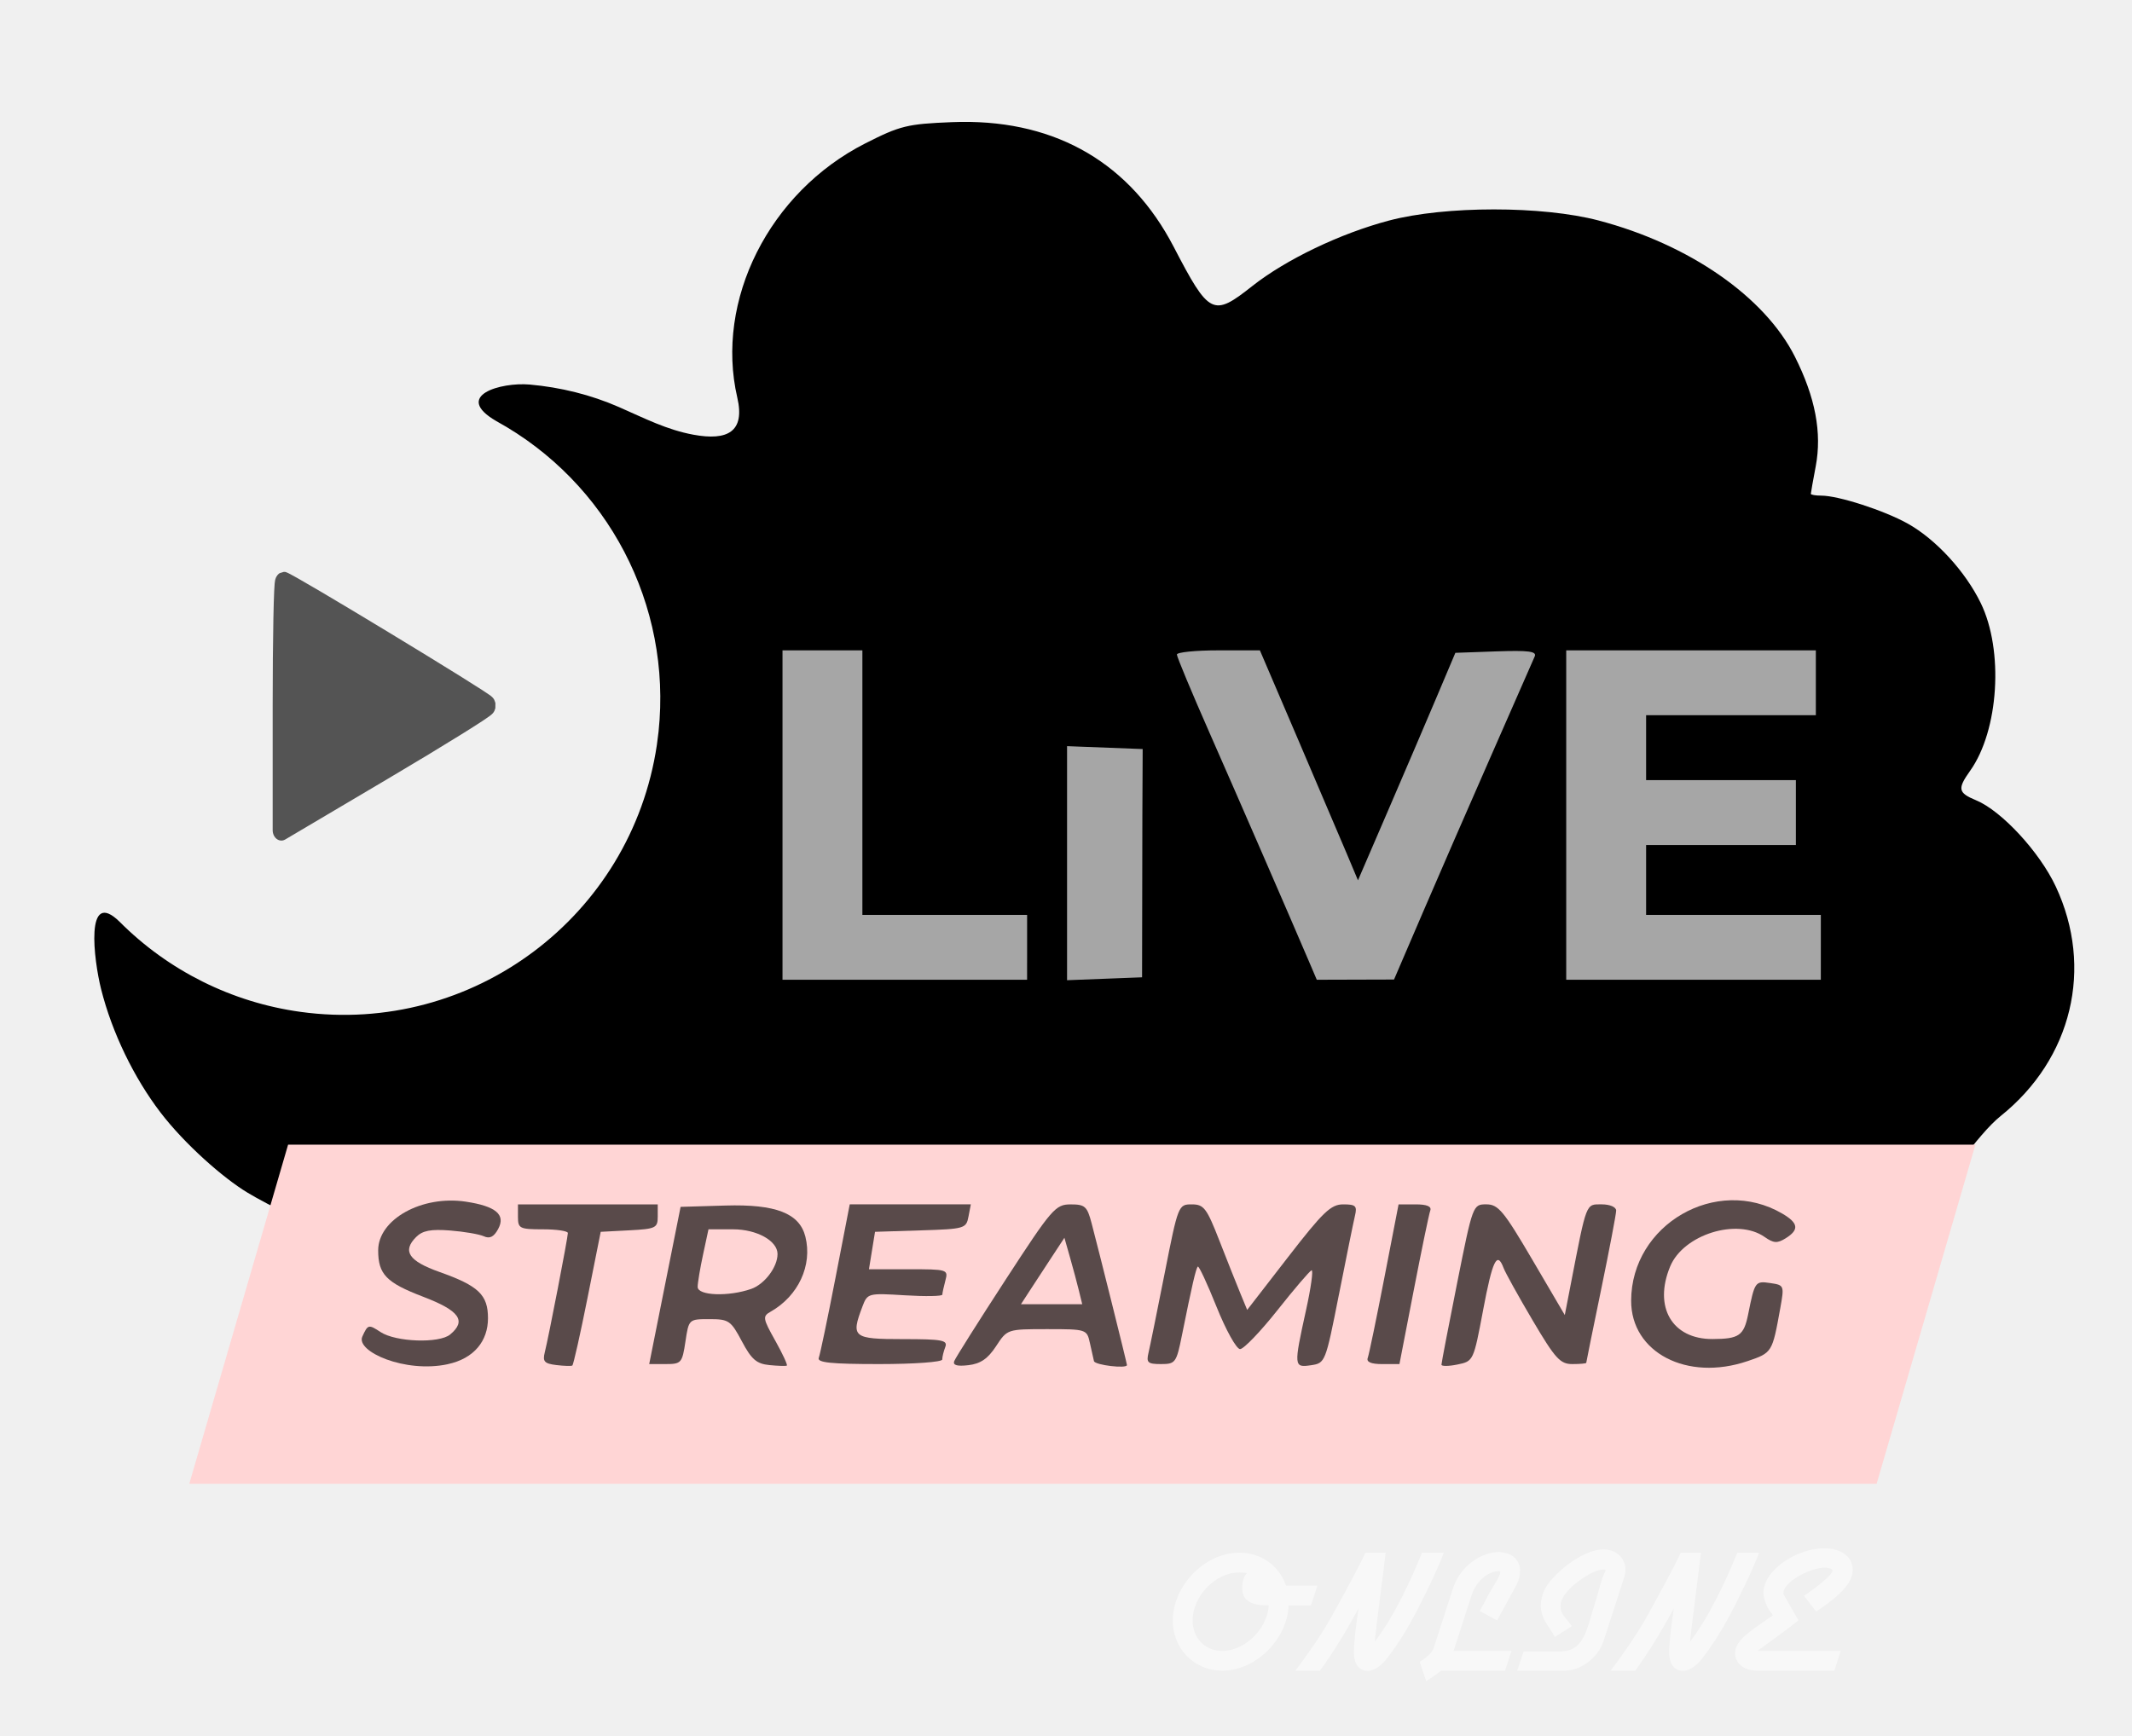
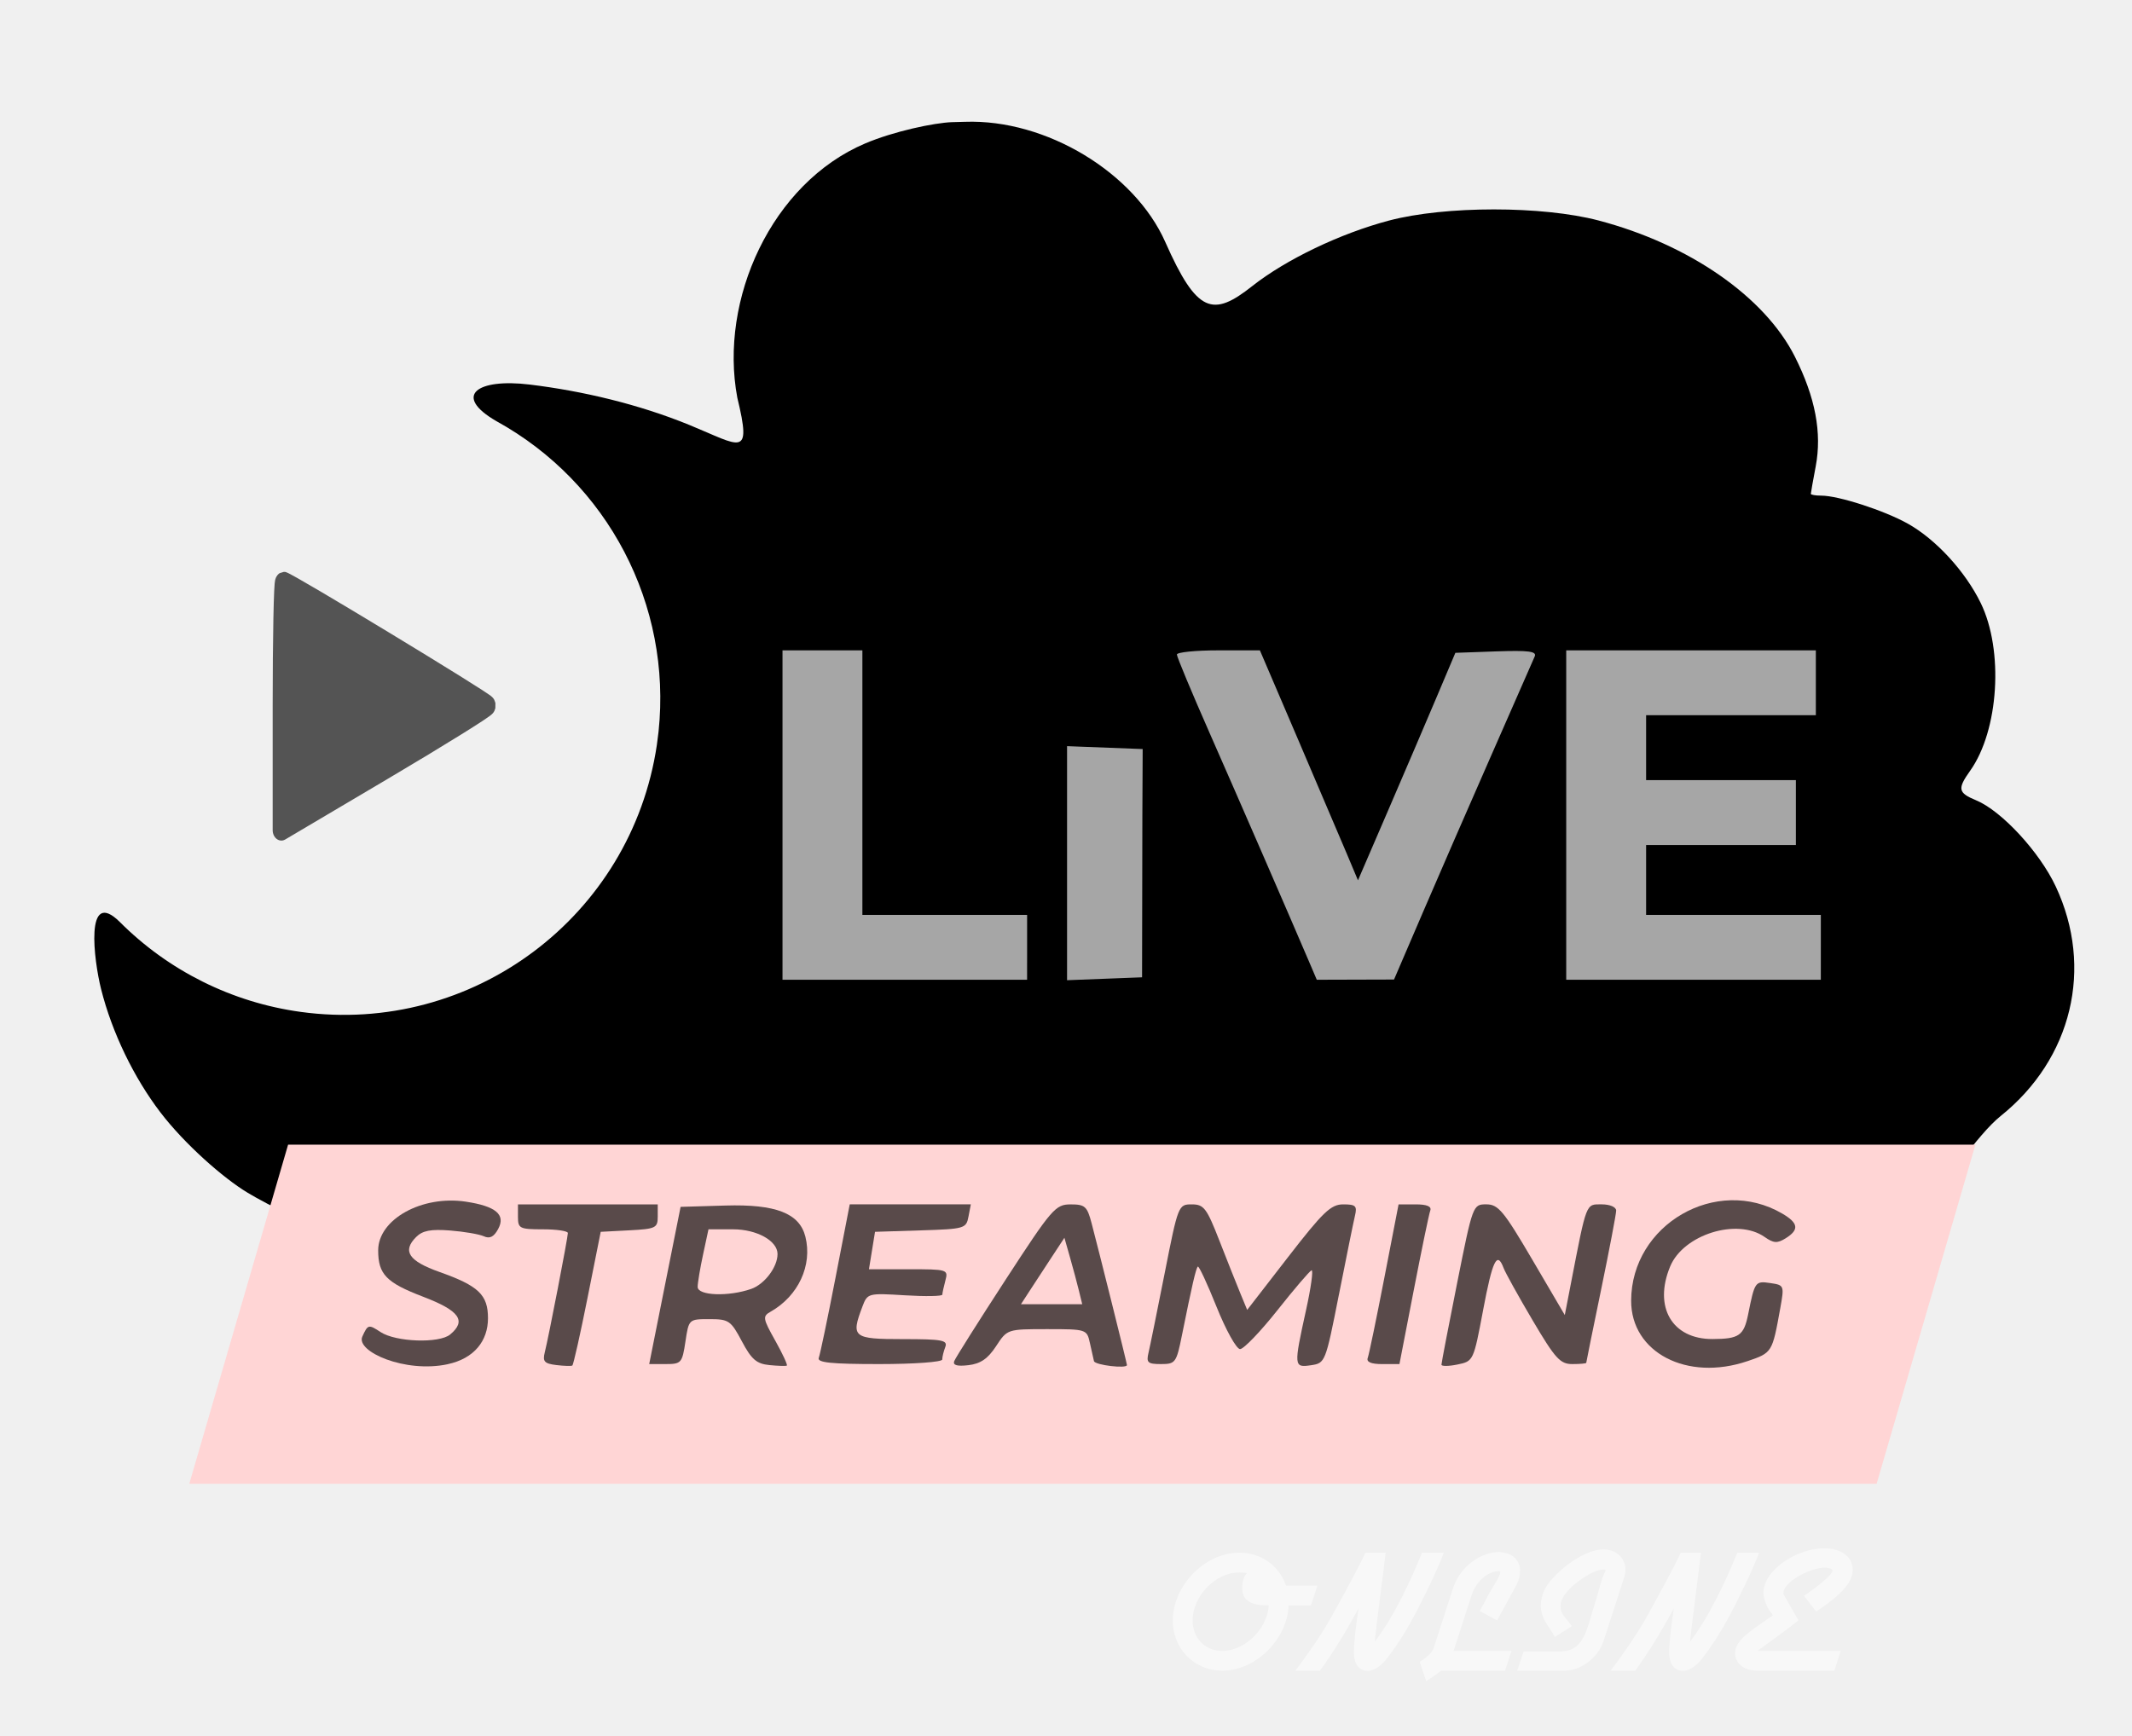
<svg xmlns="http://www.w3.org/2000/svg" width="113mm" height="92mm" viewBox="0 0 113 92" version="1.1" id="svg8">
  <defs id="defs2">
    <rect x="13.87" y="89.639" width="117.378" height="21.318" id="rect1138" />
    <rect x="25.258" y="-21.708" width="59.254" height="13.926" id="rect843" />
    <rect x="3.627" y="4.836" width="83.126" height="15.114" id="rect844" />
    <rect x="-11.374" y="-19.905" width="70.831" height="18.742" id="rect19" />
    <rect x="1.59" y="6.68" width="75.229" height="25.606" id="rect17" />
    <rect x="27.038" y="-42.624" width="99.881" height="34.672" id="rect850" />
    <rect x="3.599" y="7.423" width="94.243" height="34.413" id="rect835" />
  </defs>
  <g id="layer6">
-     <path id="path861" style="display:inline;fill:#000000;stroke:none;stroke-width:3.78;stroke-opacity:1" d="m 192.588,24.424 c -0.62,0.007 -1.245,0.024 -1.875,0.049 -8.971,0.36 -10.388,0.708 -17.389,4.262 -19.221,9.756 -30.143,31.467 -25.625,50.939 1.583,6.821 -1.938,8.693 -8.815,7.418 -5.295,-0.982 -9.649,-3.229 -14.885,-5.529 -5.632,-2.474 -11.755,-3.974 -17.892,-4.516 -5.716,-0.505 -15.51,2.213 -6.671,7.33 22.36,12.303 35.164,36.813 32.49,62.193 l -0.342,2.693 c -5.118,34.373 -36.951,58.221 -71.377,53.473 -13.731,-1.894 -26.464,-8.236 -36.248,-18.055 -7.017,-6.887 -5.155,7.716 -3.711,13.478 2.212,8.824 6.653,17.86 11.877,24.701 4.876,6.387 12.618,13.178 17.417,16.072 4.419,2.665 13.349,7.034 17.334,8.004 103.492,25.2 309.421,6.862 315.282,-0.439 7.739,-9.641 13.999,-19.193 18.637,-22.912 14.287,-11.459 18.652,-29.66 11.023,-45.961 -3.239,-6.922 -10.853,-15.165 -15.963,-17.281 -3.615,-1.497 -3.776,-2.287 -1.197,-5.908 5.754,-8.081 6.765,-24.129 2.119,-33.633 -3.107,-6.356 -8.986,-12.749 -14.621,-15.898 -4.715,-2.635 -13.879,-5.602 -17.307,-5.602 -1.153,0 -2.096,-0.163 -2.096,-0.363 0,-0.2 0.439,-2.675 0.975,-5.5 1.276,-6.726 -0.077,-13.85 -4.174,-21.982 -6.051,-12.012 -21.152,-22.492 -39.301,-27.275 -11.27,-2.97 -30.747,-2.967 -42,0.006 -9.745,2.575 -20.675,7.814 -27.416,13.143 -7.847,6.203 -8.596,5.826 -15.727,-7.889 -8.641,-16.62 -23.299,-25.231 -42.523,-25.018 z" transform="scale(0.2645833)" />
+     <path id="path861" style="display:inline;fill:#000000;stroke:none;stroke-width:3.78;stroke-opacity:1" d="m 190.713,24.473 c -3.58,0.134 -11.629,1.818 -17.389,4.262 -18.758,7.958 -29.316,31.293 -25.625,50.939 2.968,12.273 0.686,9.687 -9.536,5.497 -10.222,-4.19 -21.524,-6.845 -32.057,-8.123 -10.533,-1.278 -15.51,2.213 -6.671,7.33 22.36,12.303 35.164,36.813 32.49,62.193 l -0.342,2.693 c -5.118,34.373 -36.951,58.221 -71.377,53.473 -13.731,-1.894 -26.464,-8.236 -36.248,-18.055 -7.017,-6.887 -5.155,7.716 -3.711,13.478 2.212,8.824 6.653,17.86 11.877,24.701 4.876,6.387 12.618,13.178 17.417,16.072 4.419,2.665 13.349,7.034 17.334,8.004 103.492,25.2 309.421,6.862 315.282,-0.439 7.739,-9.641 13.999,-19.193 18.637,-22.912 14.287,-11.459 18.652,-29.66 11.023,-45.961 -3.239,-6.922 -10.853,-15.165 -15.963,-17.281 -3.615,-1.497 -3.776,-2.287 -1.197,-5.908 5.754,-8.081 6.765,-24.129 2.119,-33.633 -3.107,-6.356 -8.986,-12.749 -14.621,-15.898 -4.715,-2.635 -13.879,-5.602 -17.307,-5.602 -1.153,0 -2.096,-0.163 -2.096,-0.363 0,-0.2 0.439,-2.675 0.975,-5.5 1.276,-6.726 -0.077,-13.85 -4.174,-21.982 -6.051,-12.012 -21.152,-22.492 -39.301,-27.275 -11.27,-2.97 -30.747,-2.967 -42,0.006 -9.745,2.575 -20.675,7.814 -27.416,13.143 -7.847,6.203 -11.039,5.538 -17.408,-8.849 -6.127,-13.84 -23.807,-24.659 -40.142,-24.078 -0.86,0.026 -1.723,0.039 -2.576,0.07 z" transform="scale(0.2645833)" />
  </g>
  <g id="layer5" style="display:inline">
    <path id="rect955" style="display:inline;fill:#ffd5d5;fill-opacity:1;stroke:none;stroke-width:0.3;stroke-linecap:square;stroke-dashoffset:10.809;stroke-opacity:1" d="M 15.27,60.678 H 104.701 L 99.464,78.658 H 10.032 Z" />
  </g>
  <g id="layer4" style="display:inline" />
  <g id="layer2" style="display:none">
    <path style="fill:#ffff00;stroke:none;stroke-width:0.265" d="m 16.968,51.486 c -2.91,-0.281 -5.936,-1.658 -8.449,-3.845 -1.541,-1.341 -2.592,-2.734 -3.566,-4.727 -1.732,-3.543 -2.34,-9.003 -0.172,-13.573 1.057,-2.228 2.781,-4.342 4.751,-5.827 1.725,-1.3 4.67,-2.588 6.744,-2.949 1.223,-0.213 4.445,-0.136 5.819,0.139 1.909,0.382 3.496,1.042 5.194,2.16 6.063,3.99 8.596,11.129 6.366,17.939 -1.345,4.104 -4.256,7.416 -8.165,9.288 -1.768,0.847 -3.195,1.219 -5.357,1.399 -1.302,0.108 -2.014,0.107 -3.165,-0.004 z" id="path888" />
  </g>
  <g id="layer7" style="opacity:0.65">
    <path style="display:inline;fill:#000000;stroke:none;stroke-width:1;stroke-opacity:1" d="m 41.089,71.068 c -0.662,-1.183 -0.679,-1.289 -0.244,-1.535 1.471,-0.835 2.223,-2.458 1.842,-3.975 -0.312,-1.242 -1.568,-1.731 -4.244,-1.651 l -2.37,0.07 -0.832,4.167 -0.832,4.167 h 0.871 c 0.829,0 0.879,-0.057 1.049,-1.191 0.179,-1.191 0.179,-1.191 1.273,-1.191 1.026,0 1.134,0.074 1.719,1.176 0.509,0.96 0.777,1.191 1.455,1.259 0.457,0.046 0.874,0.058 0.927,0.028 0.053,-0.03 -0.223,-0.626 -0.614,-1.325 z" id="path1085" />
    <path style="display:inline;fill:#000000;stroke:none;stroke-width:1;stroke-opacity:1" d="m 52.793,71.363 c 0.593,-0.904 0.593,-0.904 2.702,-0.904 2.086,0 2.111,0.008 2.27,0.728 0.088,0.4 0.186,0.835 0.217,0.967 0.05,0.212 1.749,0.414 1.749,0.208 -2.1e-5,-0.088 -1.446,-5.886 -1.876,-7.525 -0.233,-0.887 -0.351,-0.992 -1.11,-0.991 -0.804,0.002 -0.99,0.217 -3.449,3.997 -1.429,2.198 -2.654,4.138 -2.72,4.312 -0.083,0.217 0.152,0.284 0.752,0.214 0.642,-0.075 1.03,-0.341 1.466,-1.006 z" id="path1089" />
  </g>
  <g id="layer3" style="display:inline;opacity:0.65">
    <path id="path1111" style="fill:#000000;stroke:none;stroke-width:1.411;stroke-opacity:1" d="m 18.701,28.682 c -8.53e-4,-10e-7 -0.343,0.087 -0.344,0.088 -4.25e-4,2.32e-4 -0.081,0.051 -0.111,0.076 -0.03,0.025 -0.054,0.048 -0.074,0.07 -0.082,0.089 -0.108,0.149 -0.129,0.193 -0.041,0.089 -0.048,0.13 -0.057,0.17 -0.018,0.08 -0.025,0.137 -0.033,0.207 -0.016,0.14 -0.027,0.315 -0.039,0.537 -0.024,0.444 -0.047,1.069 -0.064,1.84 -0.036,1.542 -0.059,3.662 -0.059,5.994 v 8.465 a 0.712,0.712 0 0 0 1.027,0.639 l 8.445,-4.164 c 2.326,-1.147 4.436,-2.211 5.965,-3.004 0.764,-0.396 1.382,-0.723 1.816,-0.963 0.217,-0.12 0.387,-0.217 0.516,-0.297 0.065,-0.04 0.117,-0.074 0.178,-0.119 0.03,-0.023 0.06,-0.043 0.115,-0.1 0.027,-0.028 0.063,-0.064 0.111,-0.146 0.024,-0.041 0.074,-0.181 0.074,-0.182 2.71e-4,-0.001 0.004,-0.345 0.004,-0.346 -1.84e-4,-7.73e-4 -0.071,-0.187 -0.102,-0.232 -0.03,-0.045 -0.055,-0.073 -0.074,-0.094 -0.039,-0.042 -0.062,-0.06 -0.082,-0.076 -0.04,-0.033 -0.065,-0.051 -0.092,-0.068 -0.054,-0.036 -0.109,-0.068 -0.176,-0.107 -0.134,-0.078 -0.315,-0.179 -0.543,-0.303 -0.457,-0.247 -1.099,-0.584 -1.869,-0.984 -1.54,-0.8 -3.588,-1.845 -5.646,-2.885 -2.058,-1.04 -4.126,-2.075 -5.703,-2.85 -0.789,-0.387 -1.455,-0.709 -1.939,-0.938 -0.242,-0.114 -0.438,-0.204 -0.588,-0.27 -0.075,-0.033 -0.136,-0.059 -0.195,-0.082 -0.03,-0.011 -0.059,-0.021 -0.098,-0.033 -0.039,-0.012 -0.053,-0.037 -0.234,-0.037 z" transform="matrix(0.6468507,0,0,0.7760841,2.94391,8.057019)" />
    <path style="fill:#ffffff;stroke:none;stroke-width:1;stroke-opacity:1" d="M 96.508,50.218 V 48.499 H 91.878 87.247 V 46.647 44.795 h 3.969 3.969 v -1.72 -1.72 h -3.969 -3.969 V 39.635 37.915 h 4.498 4.498 v -1.72 -1.72 h -6.615 -6.615 v 8.731 8.731 h 6.747 6.747 z" id="path1109" />
    <path style="fill:#ffffff;stroke:none;stroke-width:1;stroke-opacity:1" d="m 75.389,48.427 c 0.827,-1.925 2.472,-5.703 3.656,-8.395 1.184,-2.692 2.219,-5.049 2.299,-5.237 0.115,-0.267 -0.33,-0.325 -2.03,-0.265 l -2.177,0.077 -1.007,2.381 c -0.554,1.31 -1.716,4.023 -2.581,6.029 L 71.975,46.666 71.387,45.267 c -0.323,-0.769 -1.493,-3.512 -2.599,-6.095 l -2.011,-4.696 h -2.2 c -1.21,0 -2.2,0.1 -2.2,0.222 0,0.122 0.782,1.998 1.738,4.167 1.522,3.455 4.22,9.659 5.31,12.213 l 0.367,0.86 2.047,-0.006 2.047,-0.006 1.504,-3.5 z" id="path1107" />
    <path style="fill:#ffffff;stroke:none;stroke-width:1;stroke-opacity:1" d="m 60.548,43.207 0.016,-3.499 -2.004,-0.077 -2.004,-0.077 0,3.654 v 8.754 l 1.988,-0.077 1.988,-0.077 0.016,-8.599 z" id="path1105" />
    <path style="fill:#ffffff;stroke:none;stroke-width:1;stroke-opacity:1" d="M 54.439,50.218 V 48.499 H 50.073 45.708 v -7.011 -7.011 h -2.117 -2.117 v 8.731 8.731 h 6.482 6.482 z" id="path1103" />
    <path style="fill:#000000;stroke:none;stroke-width:1;stroke-opacity:1" d="m 74.929,68.409 c 0.416,-2.146 0.81,-4.051 0.877,-4.233 0.082,-0.223 -0.171,-0.331 -0.779,-0.331 h -0.9 l -0.756,3.903 c -0.416,2.146 -0.81,4.051 -0.877,4.233 -0.082,0.223 0.171,0.331 0.779,0.331 h 0.9 z" id="path1101" />
    <path style="fill:#000000;stroke:none;stroke-width:1;stroke-opacity:1" d="m 49.941,72.068 c 0,-0.134 0.072,-0.431 0.161,-0.661 0.139,-0.363 -0.16,-0.419 -2.249,-0.419 -2.648,0 -2.763,-0.094 -2.14,-1.734 0.266,-0.7 0.299,-0.708 2.249,-0.589 1.088,0.067 1.981,0.051 1.983,-0.035 0.002,-0.086 0.075,-0.424 0.163,-0.751 0.156,-0.581 0.108,-0.595 -1.946,-0.595 H 46.056 l 0.161,-0.992 0.161,-0.992 2.414,-0.076 c 2.33,-0.073 2.419,-0.098 2.539,-0.728 l 0.125,-0.652 h -3.209 -3.209 l -0.757,3.903 c -0.416,2.146 -0.814,4.051 -0.884,4.233 -0.097,0.254 0.649,0.331 3.209,0.331 1.849,0 3.336,-0.108 3.336,-0.243 z" id="path1099" />
    <path style="fill:#000000;stroke:none;stroke-width:1;stroke-opacity:1" d="M 92.626,72.154 C 93.93,71.709 93.934,71.702 94.356,69.359 c 0.219,-1.215 0.212,-1.234 -0.53,-1.343 -0.797,-0.117 -0.822,-0.081 -1.169,1.649 -0.228,1.138 -0.48,1.314 -1.89,1.319 -2.144,0.008 -3.138,-1.697 -2.245,-3.848 0.704,-1.695 3.549,-2.584 5.006,-1.563 0.478,0.335 0.672,0.347 1.117,0.069 0.729,-0.455 0.678,-0.808 -0.189,-1.313 -3.481,-2.028 -7.994,0.578 -8.002,4.622 -0.005,2.751 2.967,4.294 6.17,3.203 z" id="path1097" />
    <path style="fill:#000000;stroke:none;stroke-width:1;stroke-opacity:1" d="m 78.606,69.458 c 0.501,-2.66 0.741,-3.156 1.087,-2.24 0.096,0.255 0.79,1.505 1.541,2.778 1.197,2.028 1.458,2.315 2.103,2.315 0.405,0 0.736,-0.03 0.737,-0.066 5.29e-4,-0.036 0.357,-1.793 0.793,-3.903 0.435,-2.11 0.792,-3.985 0.793,-4.167 5.29e-4,-0.189 -0.329,-0.331 -0.771,-0.331 -0.843,0 -0.785,-0.15 -1.627,4.191 l -0.325,1.677 -1.721,-2.934 c -1.518,-2.587 -1.806,-2.934 -2.437,-2.934 -0.712,0 -0.719,0.02 -1.547,4.167 -0.458,2.292 -0.832,4.241 -0.832,4.332 1e-4,0.091 0.382,0.087 0.849,-0.009 0.844,-0.173 0.851,-0.188 1.358,-2.877 z" id="path1095" />
    <path style="fill:#000000;stroke:none;stroke-width:1;stroke-opacity:1" d="m 70.962,68.648 c 0.392,-1.987 0.777,-3.881 0.855,-4.208 0.122,-0.512 0.036,-0.595 -0.621,-0.595 -0.656,0 -1.066,0.392 -2.928,2.797 l -2.165,2.797 -0.363,-0.879 c -0.2,-0.483 -0.7,-1.742 -1.112,-2.797 -0.672,-1.723 -0.821,-1.918 -1.463,-1.918 -0.707,0 -0.722,0.039 -1.433,3.638 -0.395,2.001 -0.782,3.906 -0.86,4.233 -0.123,0.518 -0.037,0.595 0.662,0.595 0.766,0 0.818,-0.07 1.11,-1.521 0.536,-2.66 0.74,-3.544 0.842,-3.646 0.055,-0.055 0.503,0.907 0.996,2.137 0.493,1.23 1.053,2.236 1.244,2.236 0.191,0 1.078,-0.923 1.972,-2.051 0.893,-1.128 1.71,-2.084 1.815,-2.125 0.105,-0.041 -0.026,0.911 -0.292,2.117 -0.656,2.983 -0.65,3.049 0.266,2.914 0.753,-0.111 0.768,-0.148 1.474,-3.724 z" id="path1093" />
    <path style="fill:#000000;stroke:none;stroke-width:1;stroke-opacity:1" d="m 31.138,68.812 0.701,-3.512 1.511,-0.079 c 1.405,-0.074 1.511,-0.125 1.511,-0.728 v -0.648 h -3.704 -3.704 v 0.661 c 0,0.617 0.088,0.661 1.323,0.661 0.728,0 1.323,0.089 1.322,0.198 -0.001,0.245 -1.02,5.515 -1.223,6.32 -0.123,0.488 -0.023,0.6 0.604,0.677 0.413,0.051 0.798,0.062 0.855,0.027 0.057,-0.036 0.419,-1.646 0.804,-3.578 z" id="path1083" />
    <path style="fill:#000000;stroke:none;stroke-width:1;stroke-opacity:1" d="m 23.725,72.318 c 1.419,-0.304 2.139,-1.247 2.139,-2.436 0,-1.244 -0.497,-1.718 -2.572,-2.454 -1.631,-0.579 -1.983,-1.106 -1.236,-1.853 0.341,-0.341 0.779,-0.425 1.799,-0.345 0.741,0.058 1.547,0.196 1.791,0.307 0.315,0.143 0.535,0.03 0.761,-0.393 0.405,-0.757 -0.127,-1.203 -1.721,-1.443 -2.328,-0.349 -4.642,0.938 -4.642,2.582 0,1.269 0.428,1.711 2.377,2.456 1.934,0.739 2.317,1.274 1.438,2.004 -0.58,0.481 -2.877,0.402 -3.685,-0.127 -0.641,-0.42 -0.674,-0.412 -0.969,0.235 -0.361,0.793 2.267,1.951 4.521,1.468 z" id="path1081" />
  </g>
  <g id="layer8" style="display:inline;opacity:1">
    <path style="display:inline;opacity:1;fill:#ffd5d5;fill-opacity:1;stroke:none;stroke-width:1;stroke-opacity:1" d="m 36.977,68.223 c 0,-0.211 0.129,-0.985 0.287,-1.72 l 0.287,-1.336 h 1.301 c 1.261,0 2.359,0.61 2.359,1.31 0,0.693 -0.688,1.604 -1.399,1.851 -1.203,0.419 -2.834,0.358 -2.834,-0.106 z" id="path1087" />
    <path style="display:inline;fill:#ffd5d5;fill-opacity:1;stroke:none;stroke-width:1;stroke-opacity:1" d="m 54.586,68.409 c 0.26,-0.4 0.777,-1.192 1.151,-1.76 l 0.679,-1.033 0.294,1.033 c 0.162,0.568 0.374,1.36 0.472,1.76 l 0.178,0.728 h -1.623 -1.623 z" id="path1091" />
  </g>
  <g id="layer1" style="opacity:0.843">
    <g aria-label="ONLINE" transform="translate(47.6565,-10.51549)" id="text1136" style="font-style:normal;font-variant:normal;font-weight:normal;font-stretch:normal;font-size:10.583px;line-height:1.25;font-family:'Airstream NF';-inkscape-font-specification:'Airstream NF, Normal';font-variant-ligatures:normal;font-variant-caps:normal;font-variant-numeric:normal;font-variant-east-asian:normal;white-space:pre;shape-inside:url(#rect1138);opacity:0.65;fill:#ffffff;fill-opacity:1;stroke:none">
      <path d="m 22.166,94.57 h -1.662 c -0.36,-1.079 -1.355,-1.746 -2.466,-1.746 -1.884,0 -3.535,1.799 -3.535,3.598 0,1.439 1.079,2.656 2.635,2.656 1.789,0 3.44,-1.693 3.503,-3.461 h 1.185 z m -2.572,1.048 c -0.085,1.238 -1.238,2.413 -2.476,2.413 -0.931,0 -1.566,-0.709 -1.566,-1.609 0,-1.27 1.185,-2.551 2.487,-2.551 0.127,0 0.243,0.011 0.402,0.032 -0.254,0.254 -0.254,0.603 -0.254,0.836 0,0.825 0.857,0.878 1.408,0.878 z" style="font-style:normal;font-variant:normal;font-weight:normal;font-stretch:normal;font-size:10.583px;font-family:'Airstream NF';-inkscape-font-specification:'Airstream NF, Normal';font-variant-ligatures:normal;font-variant-caps:normal;font-variant-numeric:normal;font-variant-east-asian:normal;fill:#ffffff;fill-opacity:1" id="path867" />
      <path d="m 28.866,92.824 h -1.154 c -0.603,1.503 -1.482,3.376 -2.508,4.731 0.127,-1.154 0.307,-2.529 0.455,-3.694 l 0.127,-1.037 H 24.717 c -0.54,1.132 -1.185,2.275 -1.778,3.355 -0.603,1.101 -1.492,2.307 -1.937,2.9 h 1.302 c 0.688,-0.942 1.418,-2.138 2.043,-3.302 -0.116,0.836 -0.243,1.693 -0.243,2.36 0,0.413 0.159,0.952 0.741,0.952 0.413,0 0.868,-0.444 1.027,-0.688 0.952,-1.206 1.64,-2.603 2.318,-4.011 0.243,-0.508 0.508,-1.111 0.677,-1.566 z" style="font-style:normal;font-variant:normal;font-weight:normal;font-stretch:normal;font-size:10.583px;font-family:'Airstream NF';-inkscape-font-specification:'Airstream NF, Normal';font-variant-ligatures:normal;font-variant-caps:normal;font-variant-numeric:normal;font-variant-east-asian:normal;fill:#ffffff;fill-opacity:1" id="path869" />
      <path d="m 32.686,94.592 c 0.159,-0.286 0.222,-0.561 0.222,-0.825 0,-0.614 -0.508,-0.974 -1.143,-0.974 -0.815,0 -2,0.646 -2.413,1.937 l -1.027,3.164 c -0.085,0.254 -0.381,0.497 -0.73,0.72 l 0.339,1.016 c 0.265,-0.159 0.55,-0.36 0.783,-0.55 h 3.397 l 0.339,-1.048 h -3.069 l 0.963,-2.974 c 0.233,-0.72 0.878,-1.259 1.45,-1.259 0.042,0 0.064,0.032 0.064,0.064 0,0.212 -0.466,0.889 -0.593,1.132 -0.159,0.317 -0.328,0.614 -0.497,0.921 l 0.921,0.497 z" style="font-style:normal;font-variant:normal;font-weight:normal;font-stretch:normal;font-size:10.583px;font-family:'Airstream NF';-inkscape-font-specification:'Airstream NF, Normal';font-variant-ligatures:normal;font-variant-caps:normal;font-variant-numeric:normal;font-variant-east-asian:normal;fill:#ffffff;fill-opacity:1" id="path871" />
      <path d="m 38.422,94.137 c 0.042,-0.138 0.074,-0.254 0.074,-0.413 0,-0.466 -0.339,-1.069 -1.175,-1.069 -1.185,0 -2.783,1.408 -3.122,2.159 -0.127,0.275 -0.19,0.529 -0.19,0.804 0,0.646 0.349,1.005 0.751,1.672 l 0.889,-0.571 c -0.36,-0.529 -0.593,-0.593 -0.593,-1.09 0,-0.72 1.206,-1.471 1.238,-1.492 0.286,-0.169 0.646,-0.423 1.079,-0.423 0.021,0 0.074,0.011 0.074,0.053 -0.265,0.529 -0.381,1.185 -0.571,1.757 -0.349,1.037 -0.497,2.275 -1.439,2.487 -0.148,0.042 -0.36,0.053 -0.571,0.053 h -1.767 l -0.339,1.016 h 2.508 c 0.868,0 1.778,-0.698 2.053,-1.535 0.36,-1.122 0.741,-2.254 1.101,-3.408 z" style="font-style:normal;font-variant:normal;font-weight:normal;font-stretch:normal;font-size:10.583px;font-family:'Airstream NF';-inkscape-font-specification:'Airstream NF, Normal';font-variant-ligatures:normal;font-variant-caps:normal;font-variant-numeric:normal;font-variant-east-asian:normal;fill:#ffffff;fill-opacity:1" id="path873" />
      <path d="M 45.577,92.824 H 44.423 c -0.603,1.503 -1.482,3.376 -2.508,4.731 0.127,-1.154 0.307,-2.529 0.455,-3.694 l 0.127,-1.037 h -1.069 c -0.54,1.132 -1.185,2.275 -1.778,3.355 -0.603,1.101 -1.492,2.307 -1.937,2.9 h 1.302 c 0.688,-0.942 1.418,-2.138 2.043,-3.302 -0.116,0.836 -0.243,1.693 -0.243,2.36 0,0.413 0.159,0.952 0.741,0.952 0.413,0 0.868,-0.444 1.027,-0.688 0.952,-1.206 1.64,-2.603 2.318,-4.011 0.243,-0.508 0.508,-1.111 0.677,-1.566 z" style="font-style:normal;font-variant:normal;font-weight:normal;font-stretch:normal;font-size:10.583px;font-family:'Airstream NF';-inkscape-font-specification:'Airstream NF, Normal';font-variant-ligatures:normal;font-variant-caps:normal;font-variant-numeric:normal;font-variant-east-asian:normal;fill:#ffffff;fill-opacity:1" id="path875" />
      <path d="m 49.037,92.591 c -1.418,0 -3.228,1.122 -3.228,2.381 0.021,0.37 0.233,0.868 0.455,1.09 l 0.042,0.085 c -1.005,0.73 -2,1.249 -2,2.011 0,0.487 0.423,0.921 1.175,0.921 h 4.085 l 0.339,-1.048 H 45.492 c 0.72,-0.54 1.471,-1.048 2.17,-1.619 l -0.783,-1.376 c -0.011,-0.032 -0.011,-0.053 -0.011,-0.085 0,-0.392 0.677,-0.815 0.815,-0.889 0.423,-0.243 0.974,-0.444 1.355,-0.444 0.116,0 0.434,0.021 0.434,0.159 0,0.222 -0.921,0.931 -1.249,1.154 l -0.265,0.18 0.646,0.836 c 0.593,-0.413 1.937,-1.281 1.937,-2.191 0,-0.804 -0.73,-1.164 -1.503,-1.164 z" style="font-style:normal;font-variant:normal;font-weight:normal;font-stretch:normal;font-size:10.583px;font-family:'Airstream NF';-inkscape-font-specification:'Airstream NF, Normal';font-variant-ligatures:normal;font-variant-caps:normal;font-variant-numeric:normal;font-variant-east-asian:normal;fill:#ffffff;fill-opacity:1" id="path877" />
    </g>
  </g>
  <g id="layer9" style="display:inline" />
</svg>
